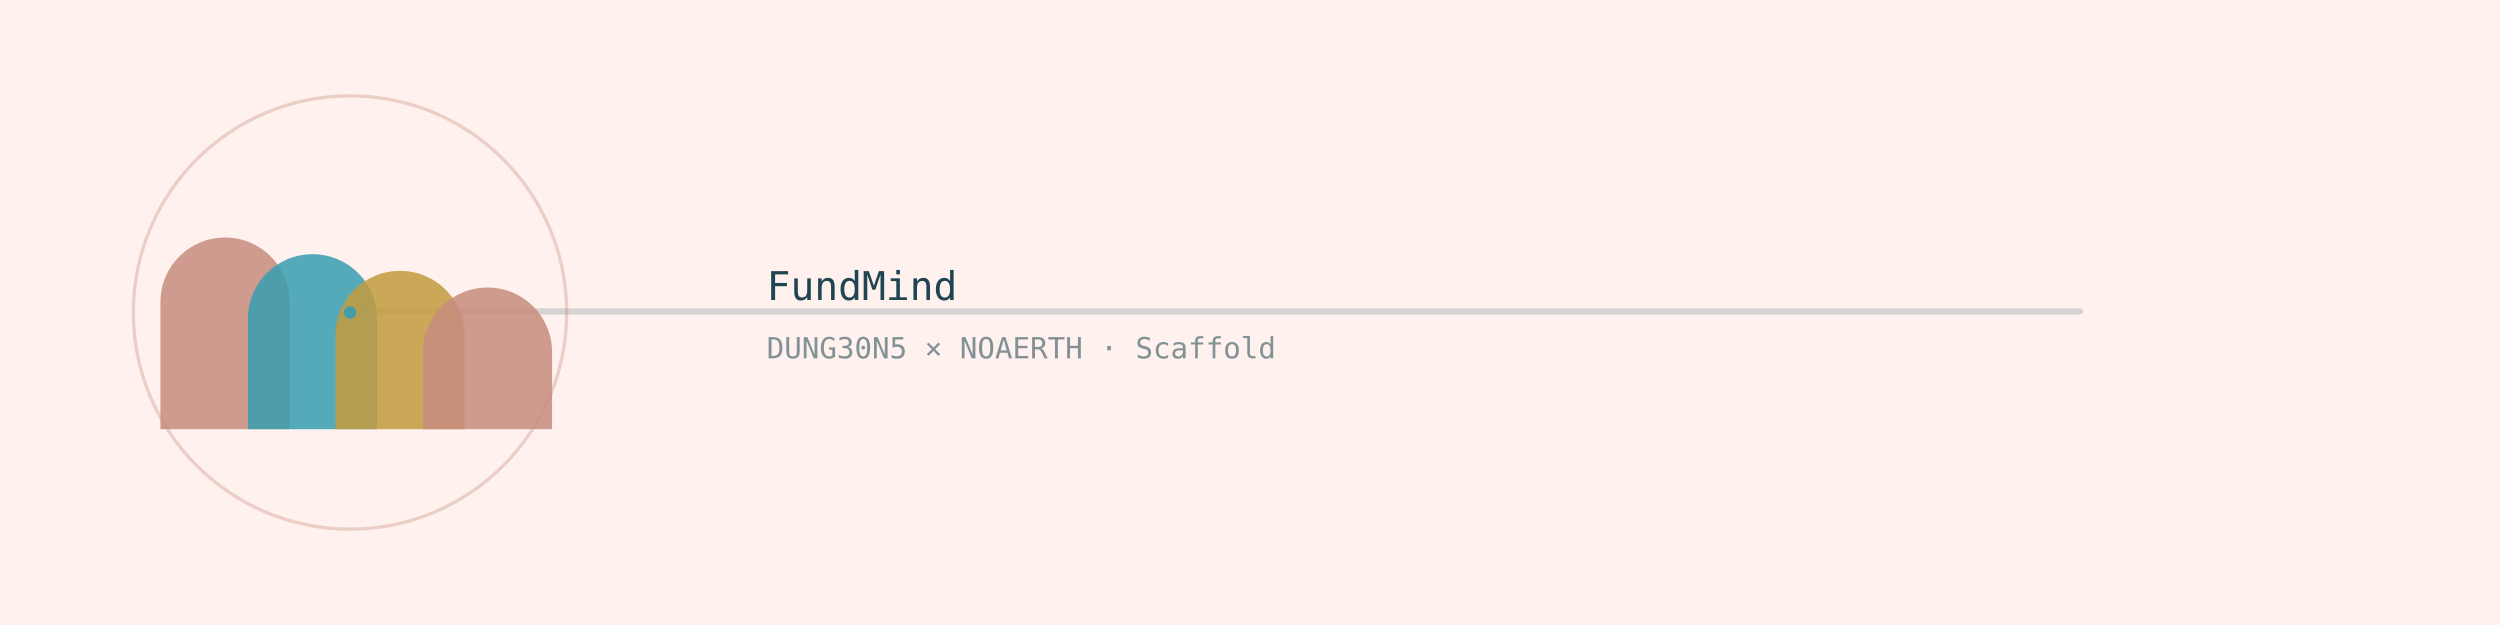
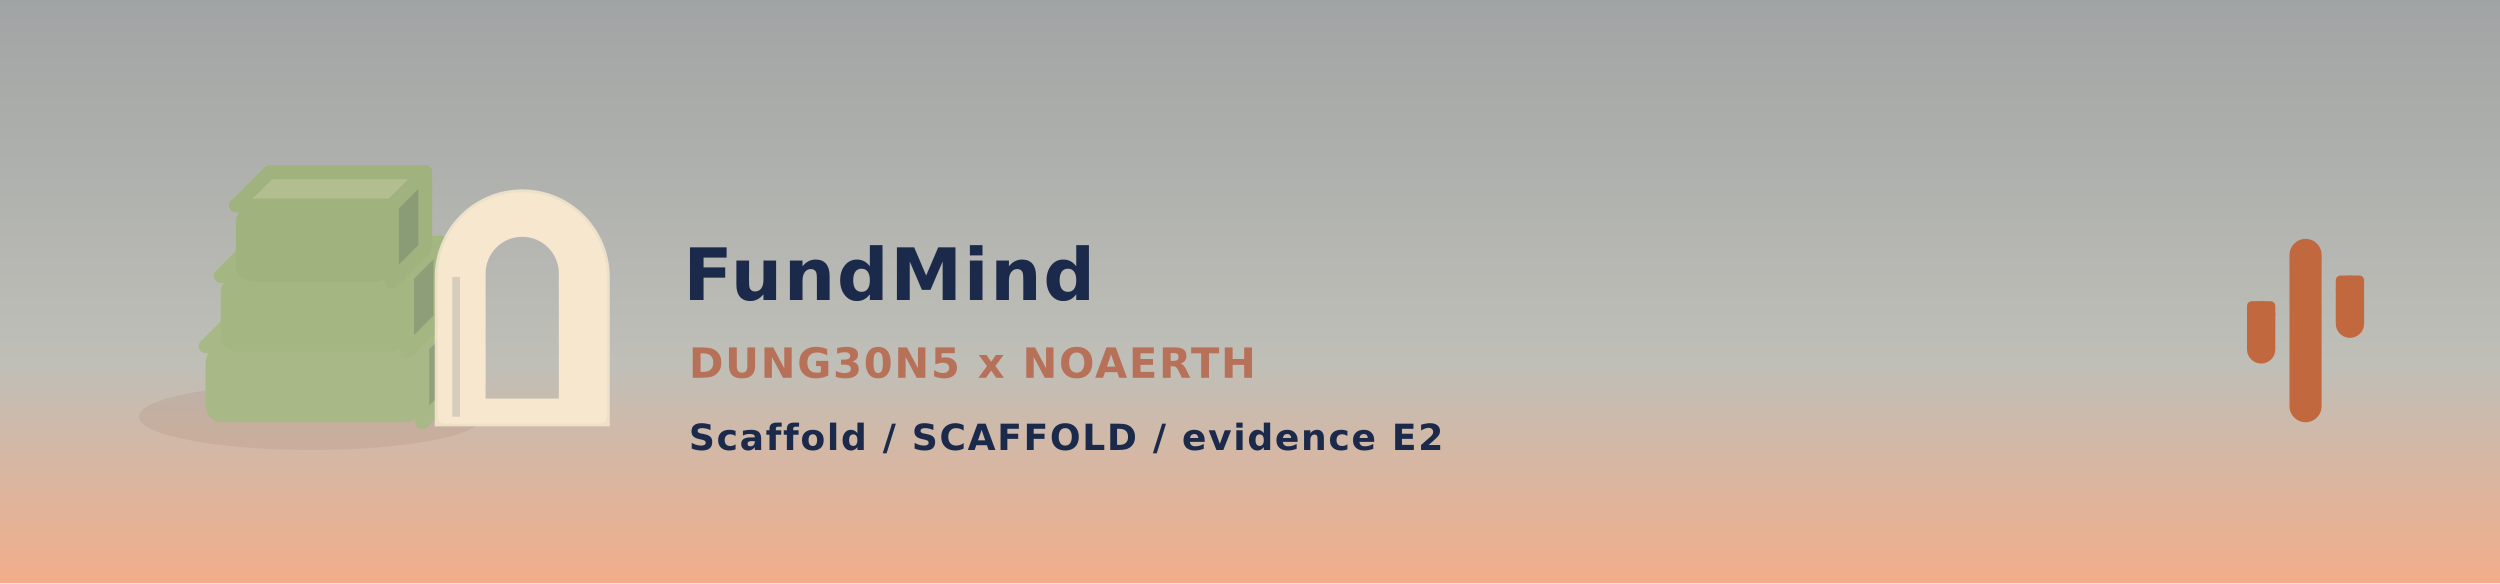
- <svg xmlns="http://www.w3.org/2000/svg" viewBox="0 0 1200 300" width="1200" height="300" role="img" aria-label="FundMind identity object">
-   <rect width="1200" height="300" fill="#fff1ed" />
-   <defs>
-     <linearGradient id="gft" x1="0" y1="0" x2="1" y2="1">
-       <stop offset="0%" stop-color="#c78c7e" />
-       <stop offset="100%" stop-color="#389eb2" />
-     </linearGradient>
-   </defs>
-   <rect x="168.00" y="148.00" width="832.00" height="3.00" rx="2.00" fill="rgba(6,50,65,0.160)" opacity="1.00" />
-   <path d="M77.00,206.00 L77.00,145.00 A31.00,31.00 0 0 1 139.00,145.00 L139.00,206.00 Z" fill="rgba(199,140,126,0.850)" opacity="1.00" />
-   <path d="M119.00,206.00 L119.00,153.00 A31.00,31.00 0 0 1 181.00,153.00 L181.00,206.00 Z" fill="rgba(56,158,178,0.850)" opacity="1.00" />
-   <path d="M161.00,206.00 L161.00,161.00 A31.00,31.00 0 0 1 223.00,161.00 L223.00,206.00 Z" fill="rgba(194,155,62,0.850)" opacity="1.00" />
-   <path d="M203.00,206.00 L203.00,169.00 A31.00,31.00 0 0 1 265.00,169.00 L265.00,206.00 Z" fill="rgba(199,140,126,0.850)" opacity="1.00" />
+ <svg xmlns="http://www.w3.org/2000/svg" width="900" height="210" viewBox="0 0 900 210" role="img" aria-label="FundMind - identity object">
+   <linearGradient id="skyf" x1="0" y1="0" x2="0" y2="1">
+     <stop offset="0" stop-color="#a1a4a4" />
+     <stop offset="0.62" stop-color="#bfbfb8" />
+     <stop offset="1" stop-color="#f3ad8a" />
+   </linearGradient>
+   <rect width="900" height="210" fill="url(#skyf)" />
+   <rect x="0" y="352" width="900" height="-142" fill="#e9cda3" />
+   <rect x="0" y="352" width="900" height="3" fill="#ebd1a9" />
+   <ellipse cx="112" cy="150" rx="62" ry="12" fill="rgba(138,90,68,0.11)" />
  <g>
-     <circle cx="168.00" cy="150.00" r="104.00" fill="none" stroke="rgba(199,140,126,0.350)" stroke-width="1.60" opacity="1.00" />
-     <animate attributeName="opacity" values="0.25;1.0;0.25" dur="15.4s" begin="0s" repeatCount="indefinite" />
+     <path d="M74,124.67 L152,124.67 L164,112.67 L86,112.67 Z" fill="#bac297" stroke="#a9b887" stroke-width="5" stroke-linejoin="round" />
+     <path d="M152,124.67 L164,112.67 L164,140 L152,152 Z" fill="#91a07d" stroke="#a9b887" stroke-width="5" stroke-linejoin="round" />
+     <rect x="74" y="124.67" width="78" height="27.33" rx="6" fill="#a9b887" />
+     <path d="M79.46,99.33 L146.54,99.33 L158.54,87.33 L91.46,87.33 Z" fill="#b6c193" stroke="#a4b682" stroke-width="5" stroke-linejoin="round" />
+     <path d="M146.54,99.33 L158.54,87.33 L158.54,114.67 L146.54,126.67 Z" fill="#8d9e78" stroke="#a4b682" stroke-width="5" stroke-linejoin="round" />
+     <rect x="79.46" y="99.33" width="67.08" height="27.33" rx="6" fill="#a4b682" />
+     <path d="M84.92,74 L141.08,74 L153.08,62 L96.92,62 Z" fill="#b3be90" stroke="#a0b37e" stroke-width="5" stroke-linejoin="round" />
+     <path d="M141.08,74 L153.08,62 L153.08,89.33 L141.08,101.33 Z" fill="#899c75" stroke="#a0b37e" stroke-width="5" stroke-linejoin="round" />
+     <rect x="84.92" y="74" width="56.16" height="27.33" rx="6" fill="#a0b37e" />
+     <animate attributeName="opacity" values="0.72;1;0.72" dur="6s" begin="0s" repeatCount="indefinite" />
  </g>
-   <circle cx="168" cy="150" r="3" fill="rgba(56,158,178,0.900)">
-     <animate attributeName="opacity" values="0.35;0.95;0.35" dur="15.4s" begin="0s" repeatCount="indefinite" />
-   </circle>
-   <text x="368" y="144" font-family="ui-monospace,Menlo,monospace" font-size="19" fill="rgba(6,50,65,0.900)">FundMind</text>
-   <text x="368" y="172" font-family="ui-monospace,Menlo,monospace" font-size="14" fill="rgba(6,50,65,0.500)">DUNG30N5 × NOAERTH · Scaffold</text>
+   <path d="M160,150 L160,99.68 A28,28 0 0 1 216,99.68 L216,150 Z M172.32,146 L172.32,98.43 A15.68,15.68 0 0 1 203.68,98.43 L203.68,146 Z" fill="#f6e7ce" fill-rule="evenodd" stroke="#f6e7ce" stroke-width="5" stroke-linejoin="round" />
+   <path d="M160,150 L160,99.68 A28,28 0 0 1 216,99.68 L216,150 Z" fill="none" stroke="#f6e7ce" stroke-width="7" stroke-linecap="round" opacity="0.85" />
+   <rect x="162.8" y="99.68" width="2.8" height="50.32" fill="#d7cdbc" />
+   <text x="246" y="108" font-family="Verdana,DejaVu Sans,sans-serif" font-size="26" font-weight="700" letter-spacing="0.6" fill="#1b2a4a" text-anchor="start">FundMind</text>
+   <text x="248" y="136" font-family="Verdana,DejaVu Sans,sans-serif" font-size="15" font-weight="700" letter-spacing="0.6" fill="#b87159" text-anchor="start">DUNG30N5 x NOAERTH</text>
+   <text x="248" y="162" font-family="Verdana,DejaVu Sans,sans-serif" font-size="13" font-weight="700" letter-spacing="0.6" fill="#1b2a4a" text-anchor="start">Scaffold  /  SCAFFOLD  /  evidence E2</text>
+   <rect x="824.22" y="86" width="11.56" height="66" rx="5.78" fill="#c1683f" />
+   <rect x="808.92" y="108.44" width="10.2" height="22.44" rx="5.1" fill="#c1683f" />
+   <rect x="808.92" y="108.44" width="10.2" height="6.6" rx="1.7" fill="#c1683f" />
+   <rect x="840.88" y="99.2" width="10.2" height="22.44" rx="5.1" fill="#c1683f" />
+   <rect x="840.88" y="99.2" width="10.2" height="6.6" rx="1.7" fill="#c1683f" />
</svg>
